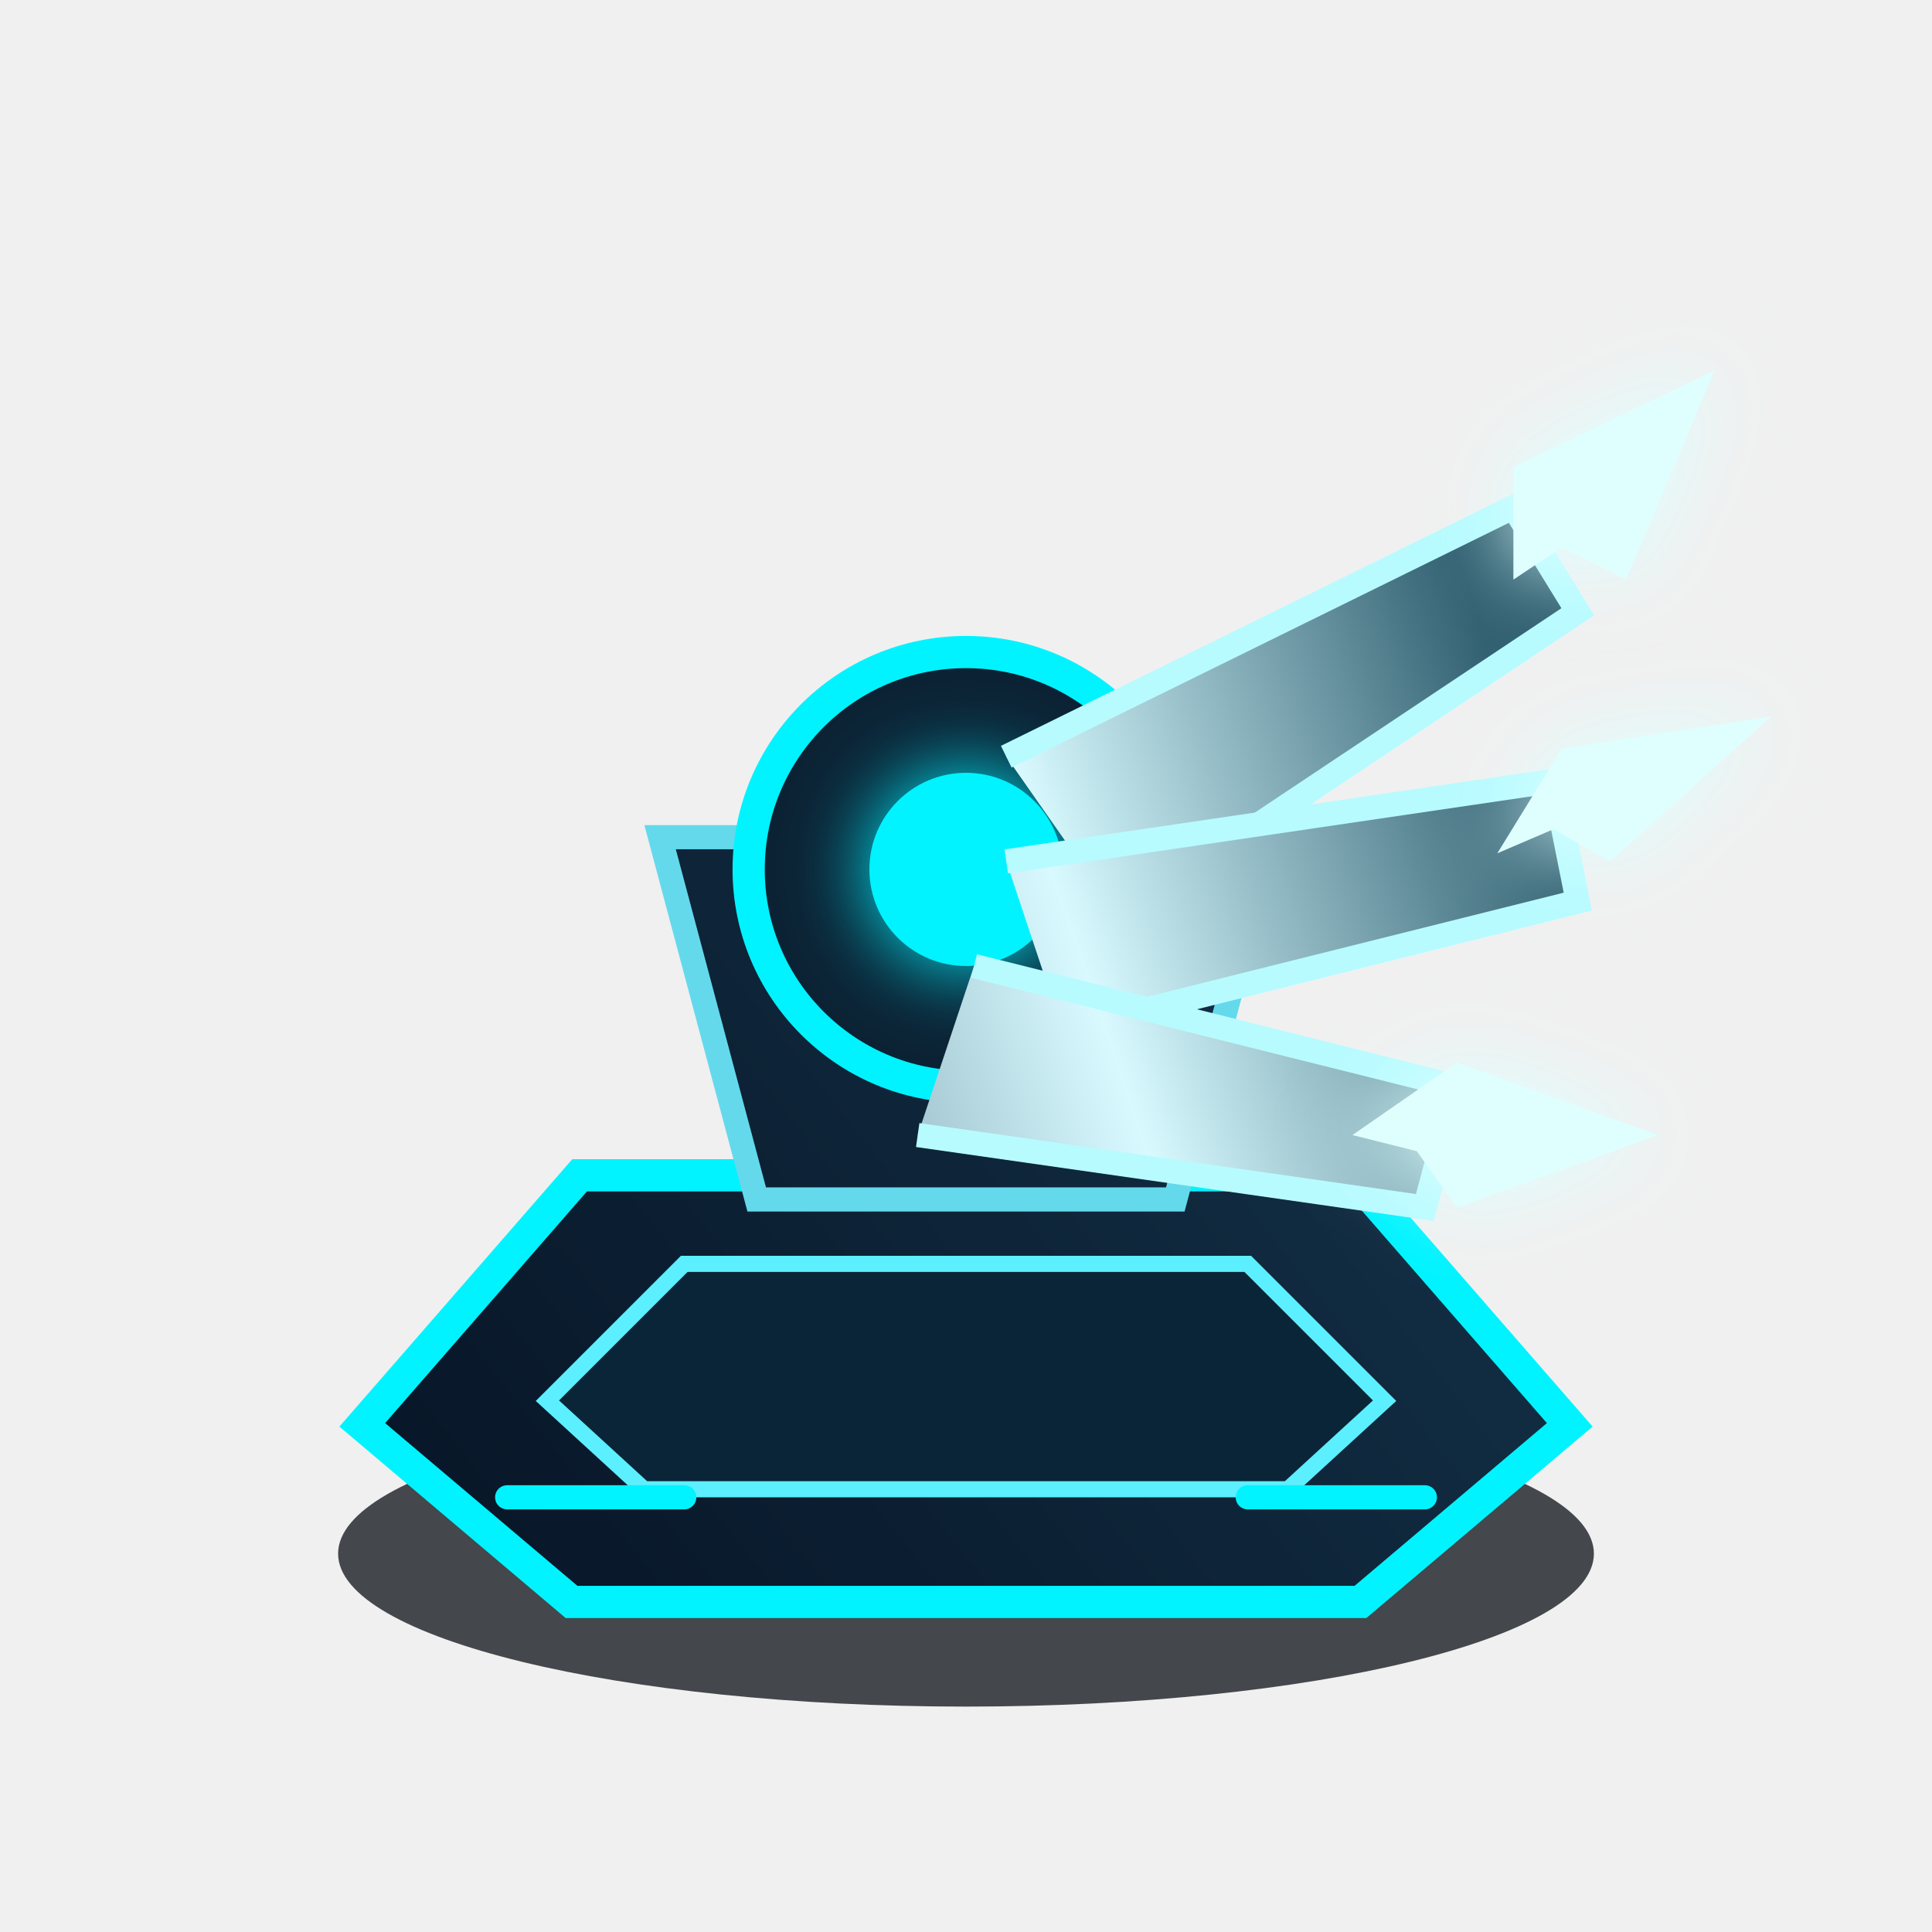
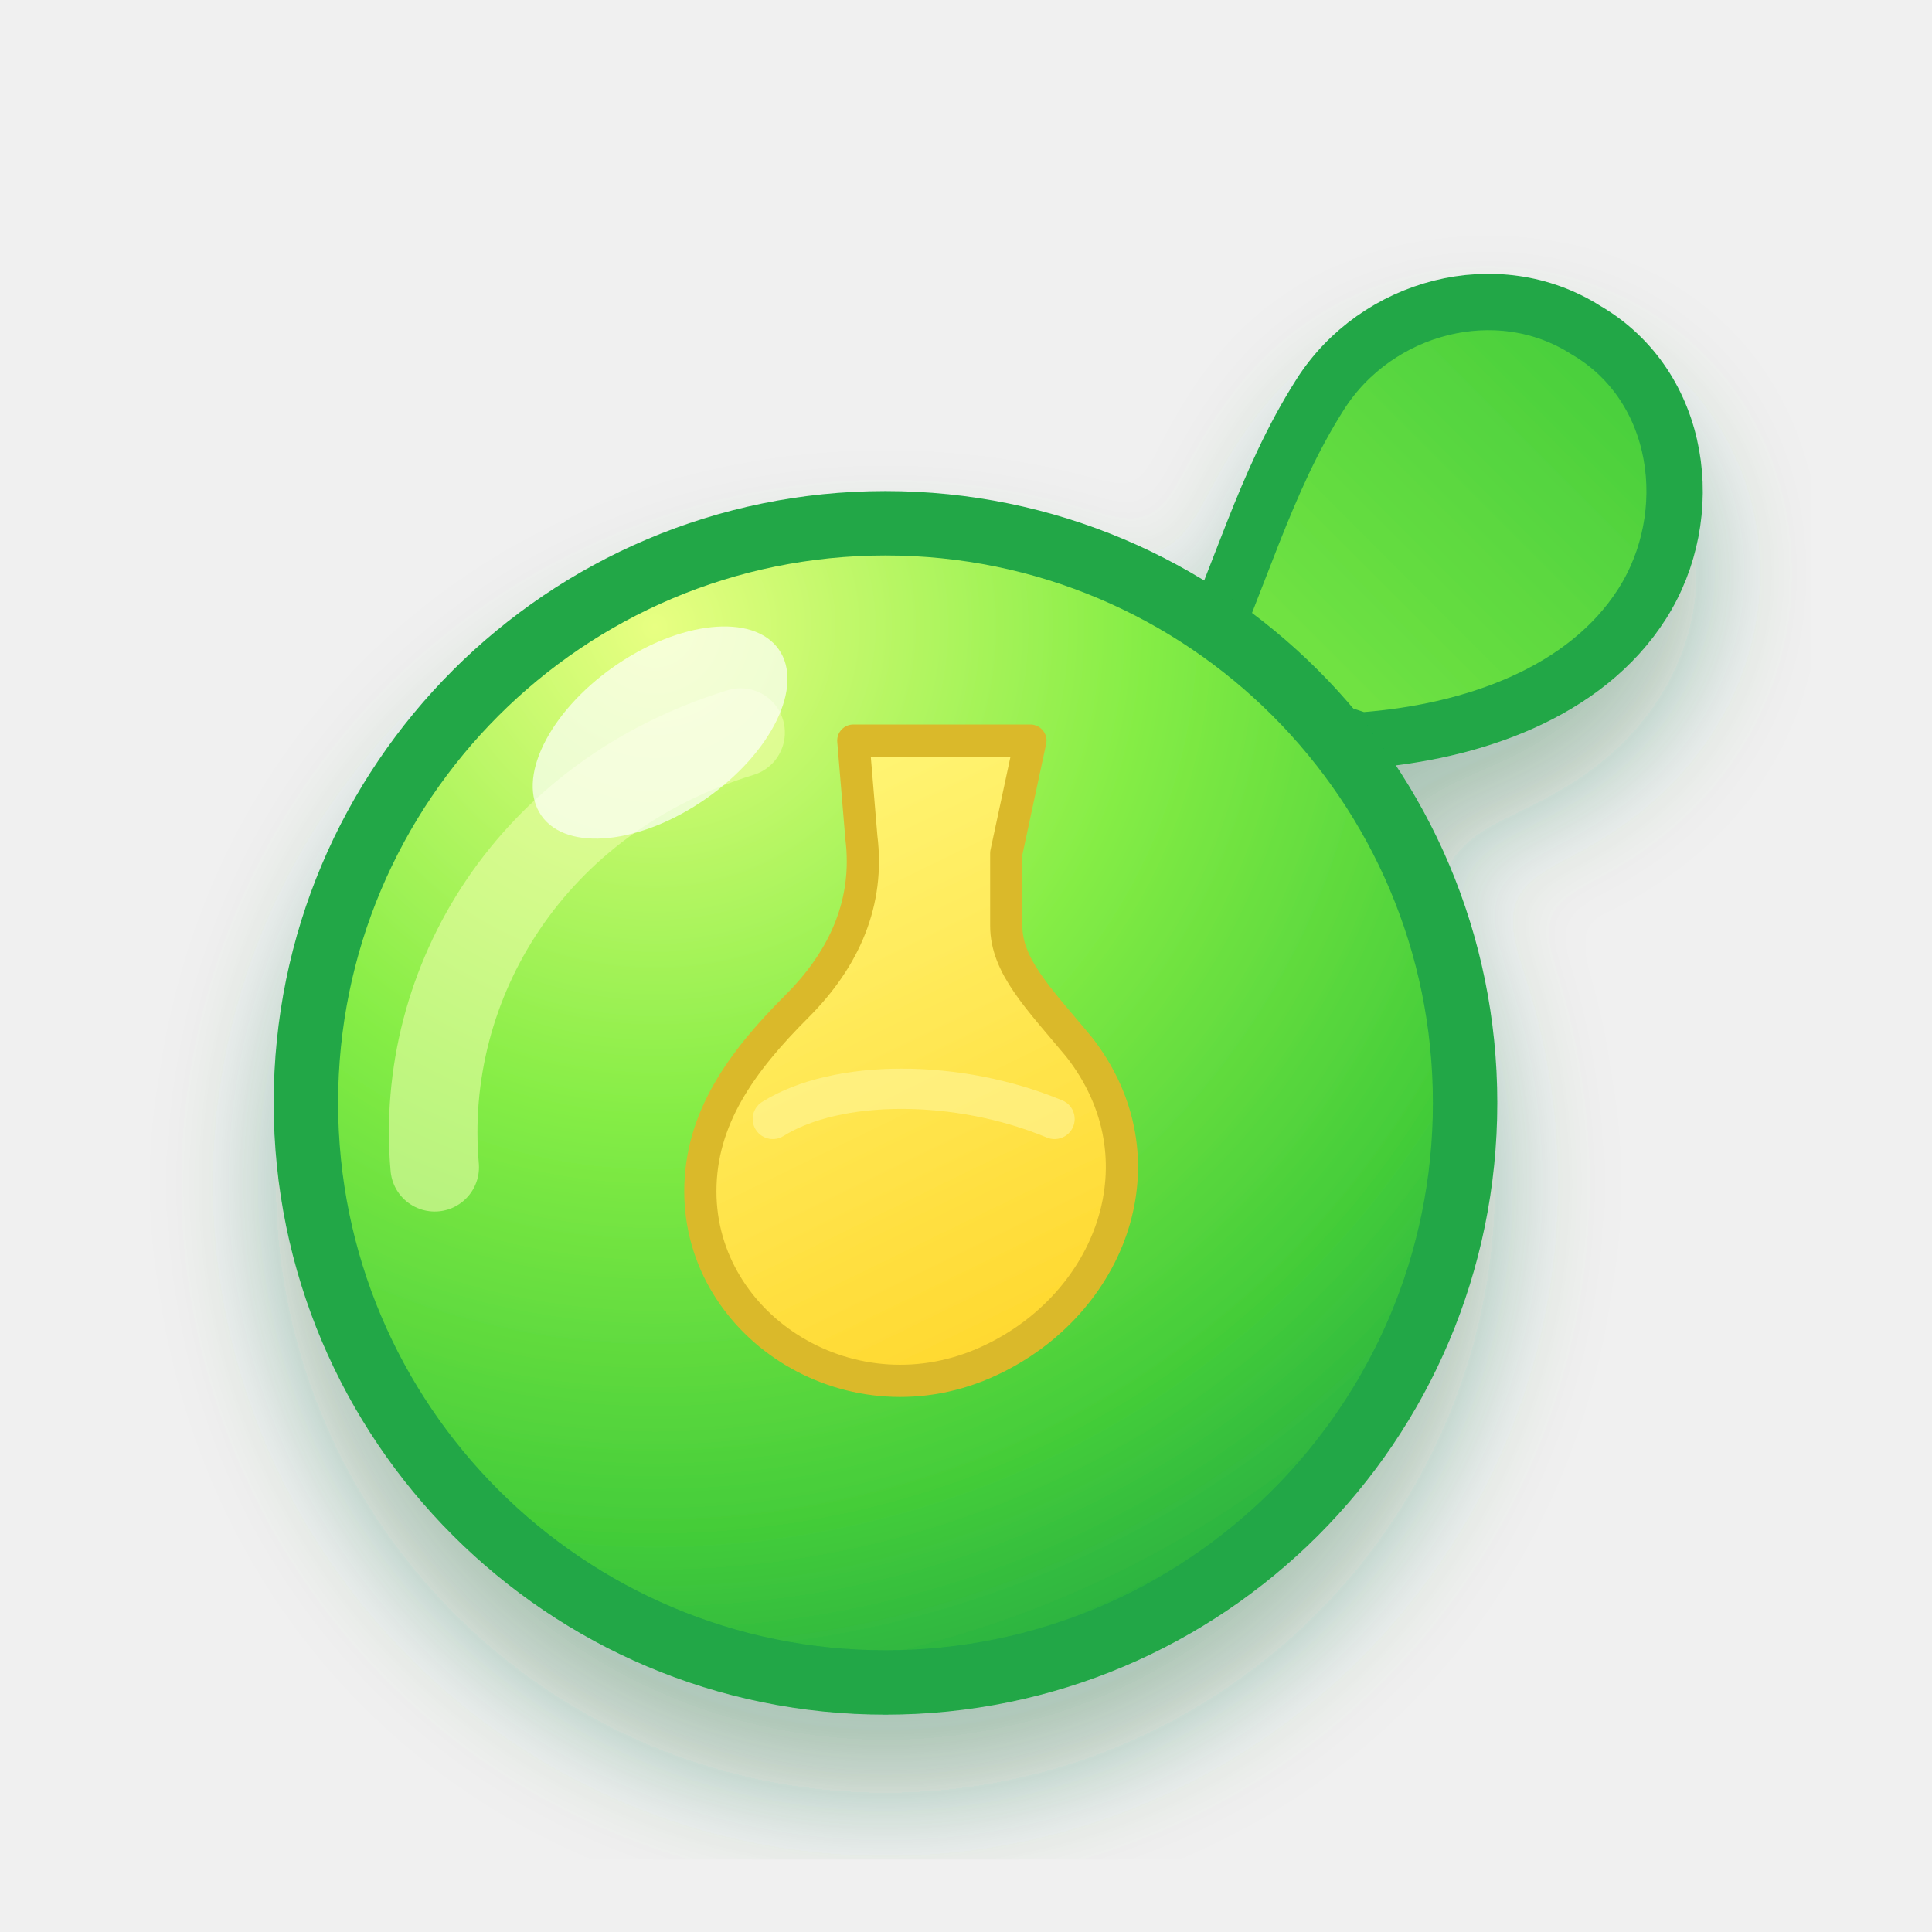
<svg xmlns="http://www.w3.org/2000/svg" viewBox="0 0 240 240" fill="none">
  <defs>
-     <linearGradient id="base" x1="35" y1="185" x2="196" y2="58" gradientUnits="userSpaceOnUse">
-       <stop stop-color="#071425" />
-       <stop offset="1" stop-color="#173a52" />
+     <radialGradient id="lime-body" cx="0" cy="0" r="1" gradientTransform="translate(82 78) rotate(52) scale(144)" gradientUnits="userSpaceOnUse">
+       <stop stop-color="#E8FF82" />
+       <stop offset=".42" stop-color="#85ED45" />
+       <stop offset=".78" stop-color="#43CC39" />
+       <stop offset="1" stop-color="#20A746" />
+     </radialGradient>
+     <linearGradient id="lime-neck" x1="143" y1="91" x2="194" y2="40" gradientUnits="userSpaceOnUse">
+       <stop stop-color="#80EA45" />
+       <stop offset="1" stop-color="#49CF3D" />
    </linearGradient>
-     <linearGradient id="metal" x1="72" y1="123" x2="186" y2="84" gradientUnits="userSpaceOnUse">
-       <stop stop-color="#66889a" />
-       <stop offset=".5" stop-color="#d8faff" />
-       <stop offset="1" stop-color="#316071" />
+     <linearGradient id="bottle-mark" x1="96" y1="92" x2="133" y2="168" gradientUnits="userSpaceOnUse">
+       <stop stop-color="#FFF779" />
+       <stop offset="1" stop-color="#FFD72C" />
    </linearGradient>
-     <filter id="glow" x="-60%" y="-60%" width="220%" height="220%">
-       <feGaussianBlur stdDeviation="5" result="b" />
-       <feMerge>
-         <feMergeNode in="b" />
-         <feMergeNode in="SourceGraphic" />
-       </feMerge>
+     <filter id="shadow" x="18" y="18" width="207" height="213" filterUnits="userSpaceOnUse">
+       <feDropShadow dx="0" dy="10" stdDeviation="7" flood-color="#176F40" flood-opacity=".34" />
    </filter>
  </defs>
-   <ellipse cx="120" cy="193" rx="78" ry="19" fill="#02060d" opacity=".72" />
-   <path d="M45 177 72 146h96l27 31-26 22H71l-26-22Z" fill="url(#base)" stroke="#00f3ff" stroke-width="4" />
-   <path d="m68 174 17-17h70l17 17-12 11H80l-12-11Z" fill="#0a2537" stroke="#5cefff" stroke-width="2" />
-   <path d="M94 149h52l12-45H82l12 45Z" fill="url(#base)" stroke="#64d9ec" stroke-width="3" />
-   <circle cx="120" cy="108" r="27" fill="#0b2234" stroke="#00f3ff" stroke-width="4" />
-   <circle cx="120" cy="108" r="12" fill="#00f3ff" filter="url(#glow)" />
-   <path d="m125 94 63-31 8 13-57 38" fill="url(#metal)" stroke="#b7fbff" stroke-width="3" />
-   <path d="m125 107 68-10 3 15-64 16" fill="url(#metal)" stroke="#b7fbff" stroke-width="3" />
-   <path d="m121 120 60 15-4 15-63-9" fill="url(#metal)" stroke="#b7fbff" stroke-width="3" />
-   <path d="m188 58 25-12-11 26-8-4-6 4Z" fill="#dfffff" filter="url(#glow)" />
-   <path d="m194 93 26-4-20 18-7-4-7 3Z" fill="#dfffff" filter="url(#glow)" />
-   <path d="m181 132 25 9-25 9-5-7-8-2Z" fill="#dfffff" filter="url(#glow)" />
-   <path d="M63 186h22M155 186h22" stroke="#00f3ff" stroke-width="3" stroke-linecap="round" />
+   <g filter="url(#shadow)">
+     <path d="M148 85C154 72 157 60 164 49C171 38 186 34 197 41C209 48 211 64 204 75C197 86 183 91 169 92L148 85Z" fill="url(#lime-neck)" stroke="#20A747" stroke-width="7" stroke-linejoin="round" />
+     <circle cx="110" cy="137" r="72" fill="url(#lime-body)" stroke="#20A747" stroke-width="8" />
+     <path d="M92 91C66 99 52 122 54 145" stroke="#F2FFB0" stroke-width="11" stroke-linecap="round" opacity=".55" />
+     <ellipse cx="82" cy="91" rx="18" ry="10" transform="rotate(-35 82 91)" fill="white" opacity=".68" />
+     <path d="M106 92H128L125 106V115C125 120 129 124 134 130C145 144 138 162 123 169C106 177 87 165 87 148C87 139 92 132 99 125C105 119 108 112 107 104L106 92Z" fill="url(#bottle-mark)" stroke="#DAB92B" stroke-width="4" stroke-linejoin="round" />
+     <path d="M96 139C104 134 119 134 131 139" stroke="#FFF7A3" stroke-width="5" stroke-linecap="round" opacity=".55" />
+   </g>
</svg>
